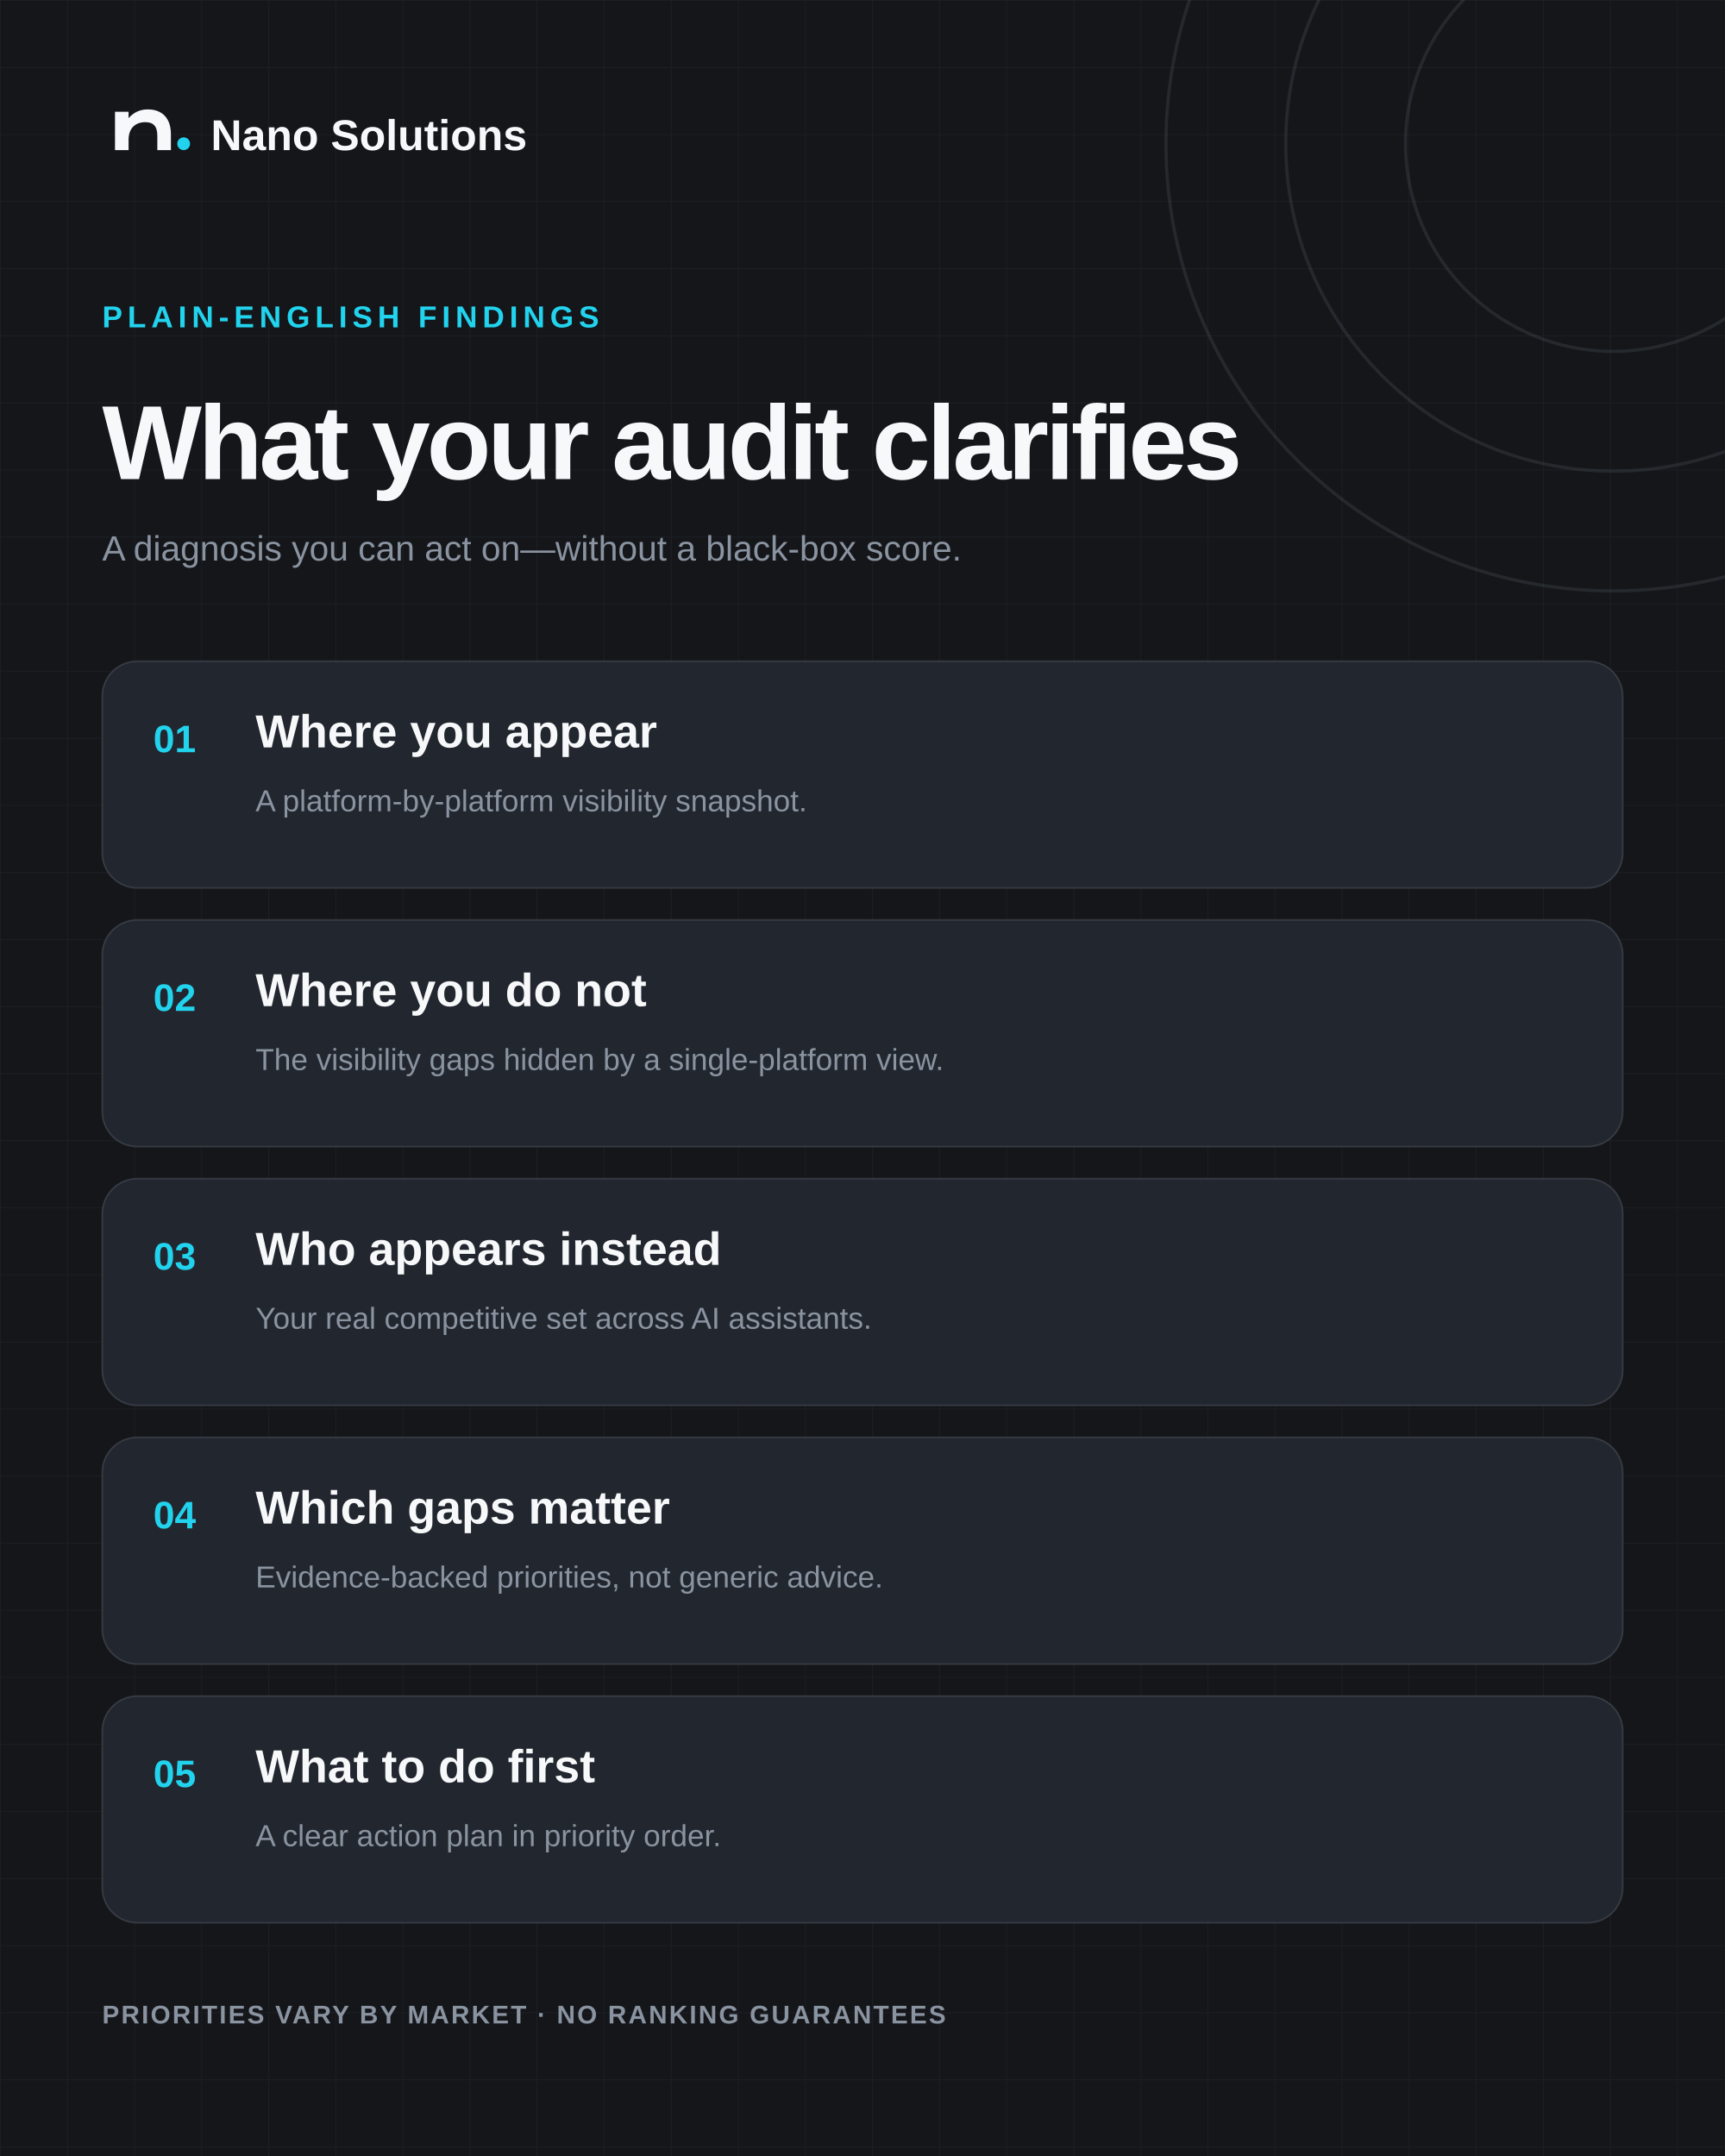
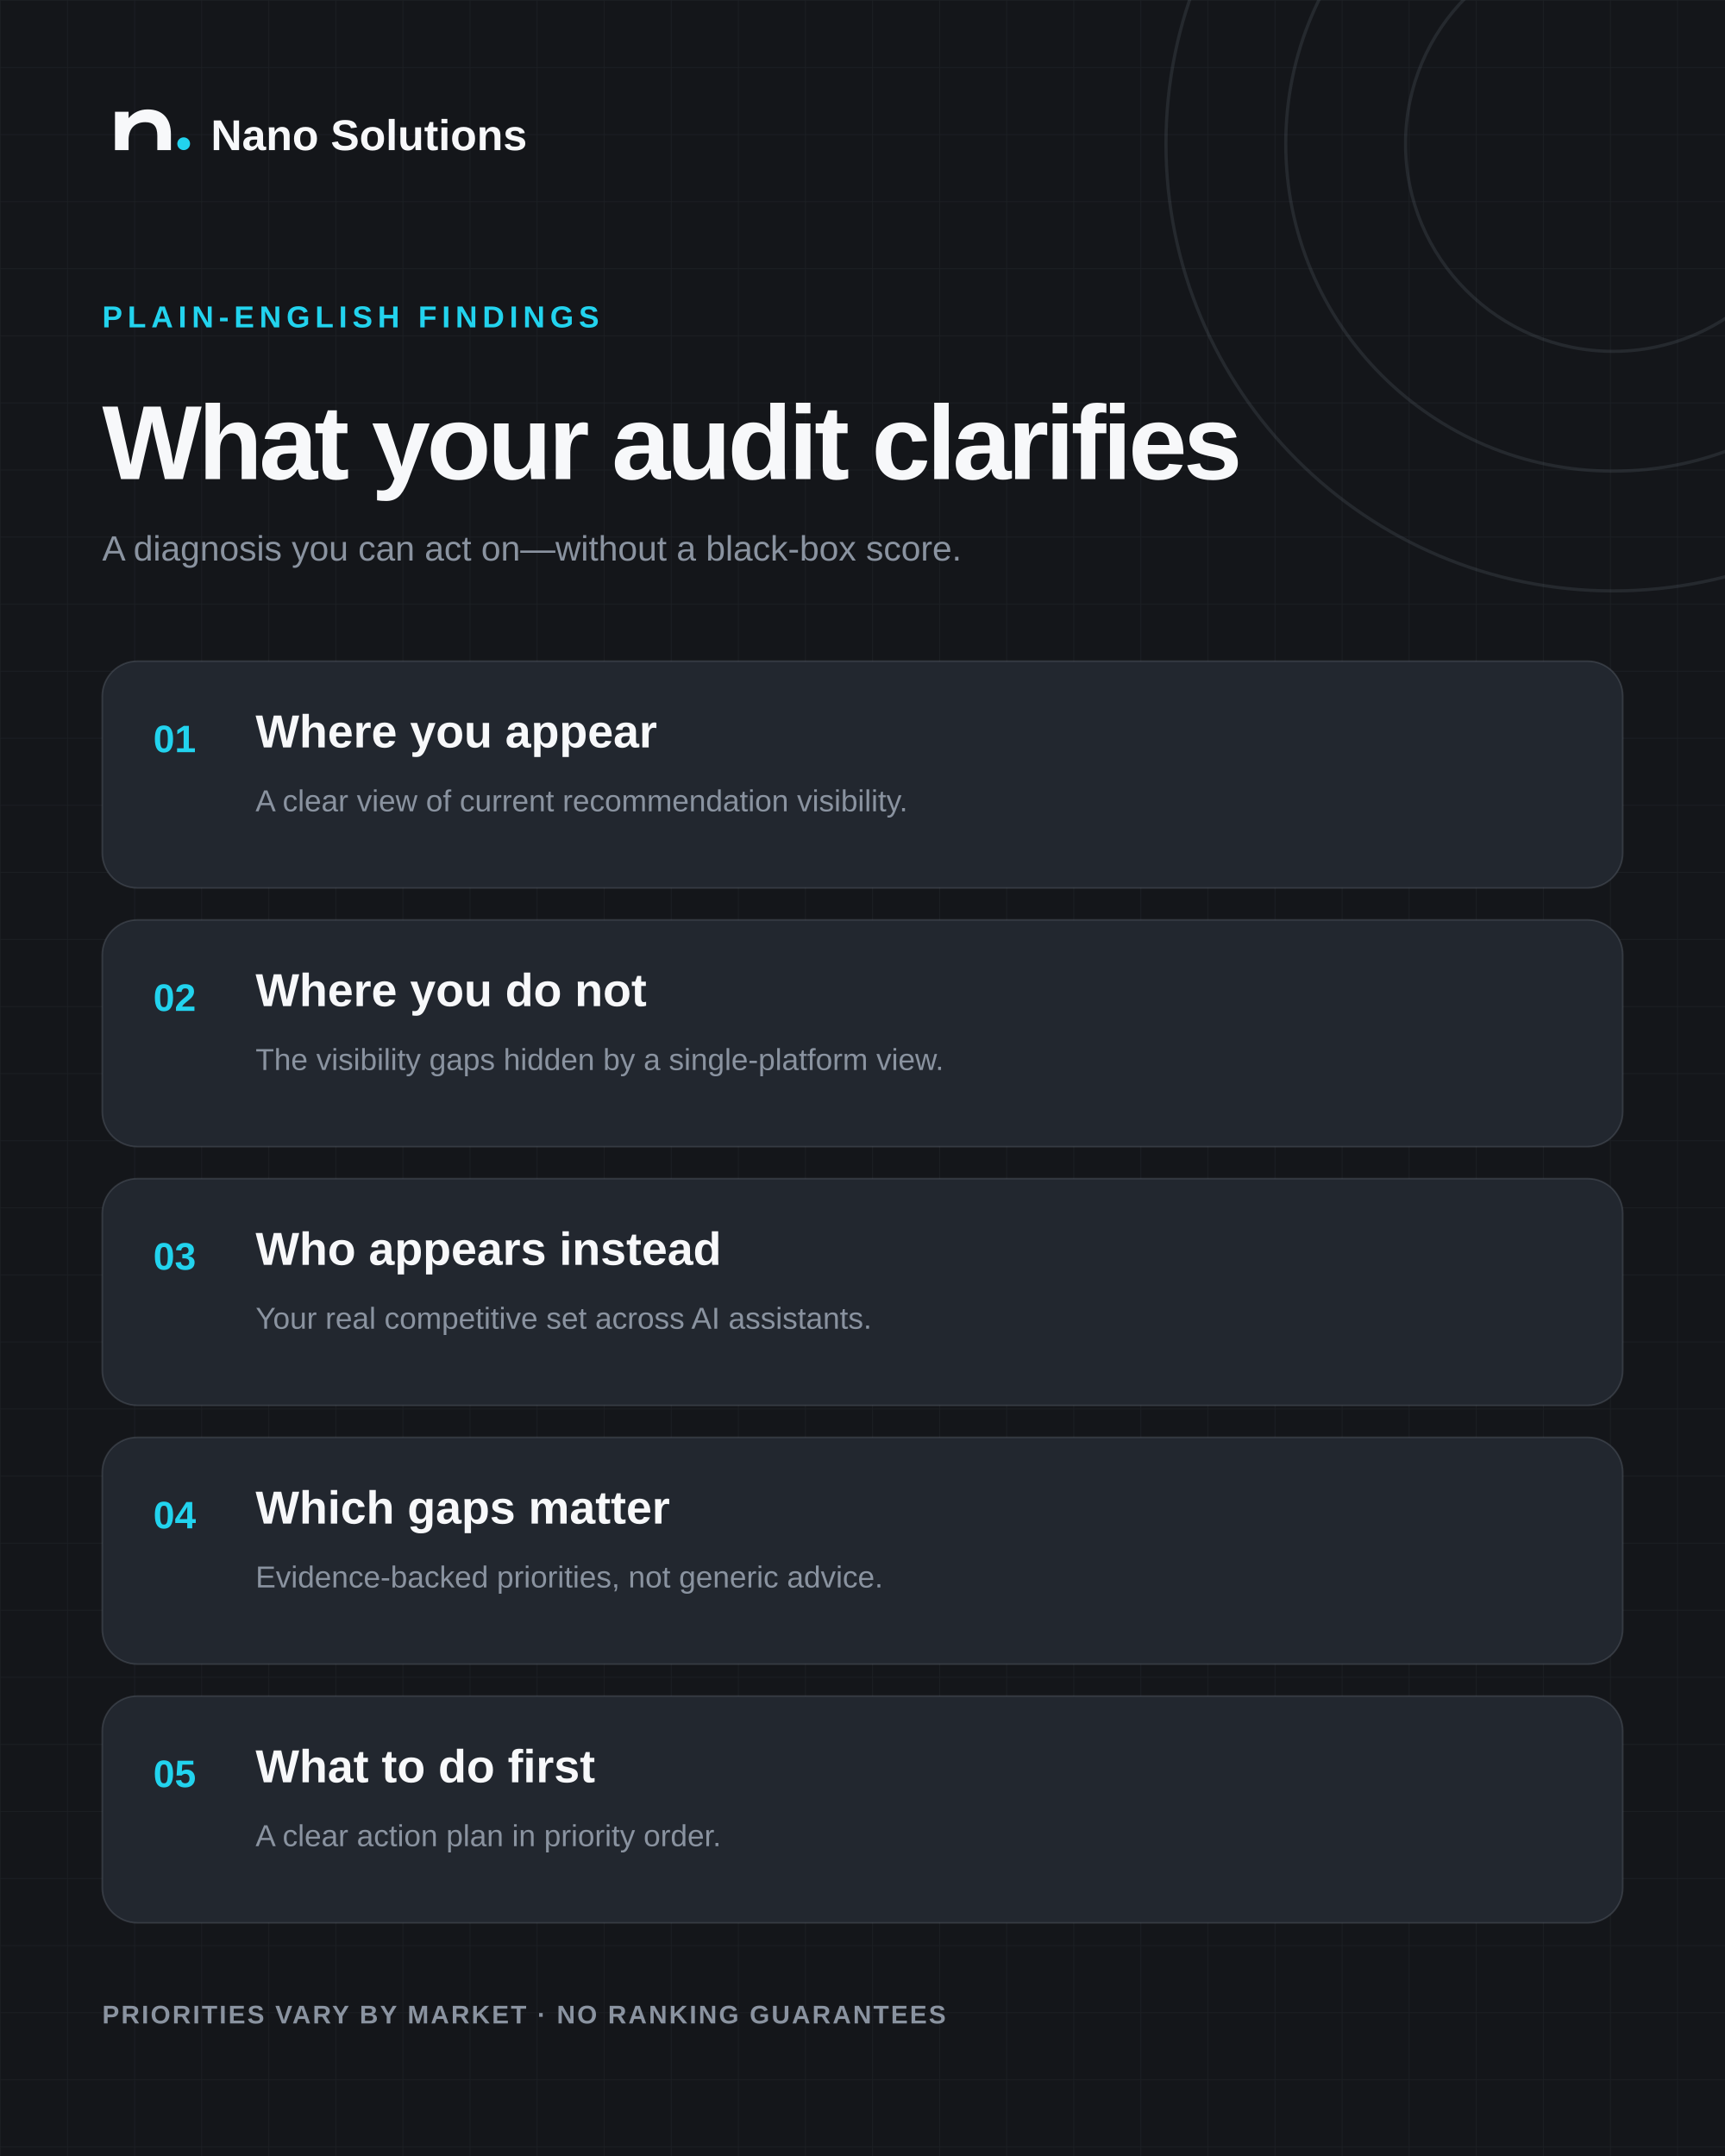
<svg xmlns="http://www.w3.org/2000/svg" width="1080" height="1350" viewBox="0 0 1080 1350" role="img" aria-labelledby="title desc">
  <defs>
    <pattern id="grid" width="42" height="42" patternUnits="userSpaceOnUse">
      <path d="M42 0H0V42" fill="none" stroke="#8A93A0" stroke-opacity=".07" stroke-width="1" />
    </pattern>
  </defs>
  <rect width="1080" height="1350" fill="#14161A" />
  <rect width="1080" height="1350" fill="url(#grid)" />
  <g fill="none" stroke="#8A93A0" stroke-opacity=".15" stroke-width="2">
    <circle cx="1010" cy="90" r="280" />
    <circle cx="1010" cy="90" r="205" />
    <circle cx="1010" cy="90" r="130" />
  </g>
  <path d="M1010-190a280 280 0 0 1 272 216" fill="none" stroke="#22D3EE" stroke-width="6" stroke-linecap="round" />
  <g transform="translate(64 54) scale(.5)">
    <path fill="#F7F8FA" d="M16 80V32h17v8c6-7 14-11 24-11 19 0 29 12 29 31v20H69V62c0-12-5-17-15-17-13 0-21 8-21 22v13H16Z" />
    <circle cx="102" cy="72" r="8" fill="#22D3EE" />
  </g>
  <text x="132" y="94" fill="#F7F8FA" font-family="Segoe UI, Arial, sans-serif" font-size="27" font-weight="700">Nano Solutions</text>
  <text x="64" y="205" fill="#22D3EE" font-family="Segoe UI, Arial, sans-serif" font-size="19" font-weight="750" letter-spacing="3.2">PLAIN-ENGLISH FINDINGS</text>
  <text x="64" y="300" fill="#F7F8FA" font-family="Segoe UI, Arial, sans-serif" font-size="66" font-weight="750" letter-spacing="-2.2">What your audit clarifies</text>
  <text x="64" y="351" fill="#8A93A0" font-family="Segoe UI, Arial, sans-serif" font-size="22">A diagnosis you can act on—without a black-box score.</text>
  <g font-family="Segoe UI, Arial, sans-serif">
    <g transform="translate(64 414)">
      <rect width="952" height="142" rx="22" fill="#22272F" stroke="#8A93A0" stroke-opacity=".24" />
      <text x="32" y="57" fill="#22D3EE" font-size="24" font-weight="800">01</text>
      <text x="96" y="54" fill="#F7F8FA" font-size="29" font-weight="700">Where you appear</text>
-       <text x="96" y="94" fill="#8A93A0" font-size="19">A platform-by-platform visibility snapshot.</text>
+       <text x="96" y="94" fill="#8A93A0" font-size="19">A clear view of current recommendation visibility.</text>
    </g>
    <g transform="translate(64 576)">
      <rect width="952" height="142" rx="22" fill="#22272F" stroke="#8A93A0" stroke-opacity=".24" />
      <text x="32" y="57" fill="#22D3EE" font-size="24" font-weight="800">02</text>
      <text x="96" y="54" fill="#F7F8FA" font-size="29" font-weight="700">Where you do not</text>
      <text x="96" y="94" fill="#8A93A0" font-size="19">The visibility gaps hidden by a single-platform view.</text>
    </g>
    <g transform="translate(64 738)">
      <rect width="952" height="142" rx="22" fill="#22272F" stroke="#8A93A0" stroke-opacity=".24" />
      <text x="32" y="57" fill="#22D3EE" font-size="24" font-weight="800">03</text>
      <text x="96" y="54" fill="#F7F8FA" font-size="29" font-weight="700">Who appears instead</text>
      <text x="96" y="94" fill="#8A93A0" font-size="19">Your real competitive set across AI assistants.</text>
    </g>
    <g transform="translate(64 900)">
      <rect width="952" height="142" rx="22" fill="#22272F" stroke="#8A93A0" stroke-opacity=".24" />
      <text x="32" y="57" fill="#22D3EE" font-size="24" font-weight="800">04</text>
      <text x="96" y="54" fill="#F7F8FA" font-size="29" font-weight="700">Which gaps matter</text>
      <text x="96" y="94" fill="#8A93A0" font-size="19">Evidence-backed priorities, not generic advice.</text>
    </g>
    <g transform="translate(64 1062)">
      <rect width="952" height="142" rx="22" fill="#22272F" stroke="#8A93A0" stroke-opacity=".24" />
      <text x="32" y="57" fill="#22D3EE" font-size="24" font-weight="800">05</text>
      <text x="96" y="54" fill="#F7F8FA" font-size="29" font-weight="700">What to do first</text>
      <text x="96" y="94" fill="#8A93A0" font-size="19">A clear action plan in priority order.</text>
    </g>
  </g>
  <text x="64" y="1267" fill="#8A93A0" font-family="Segoe UI, Arial, sans-serif" font-size="16" font-weight="650" letter-spacing="1.2">PRIORITIES VARY BY MARKET · NO RANKING GUARANTEES</text>
</svg>
